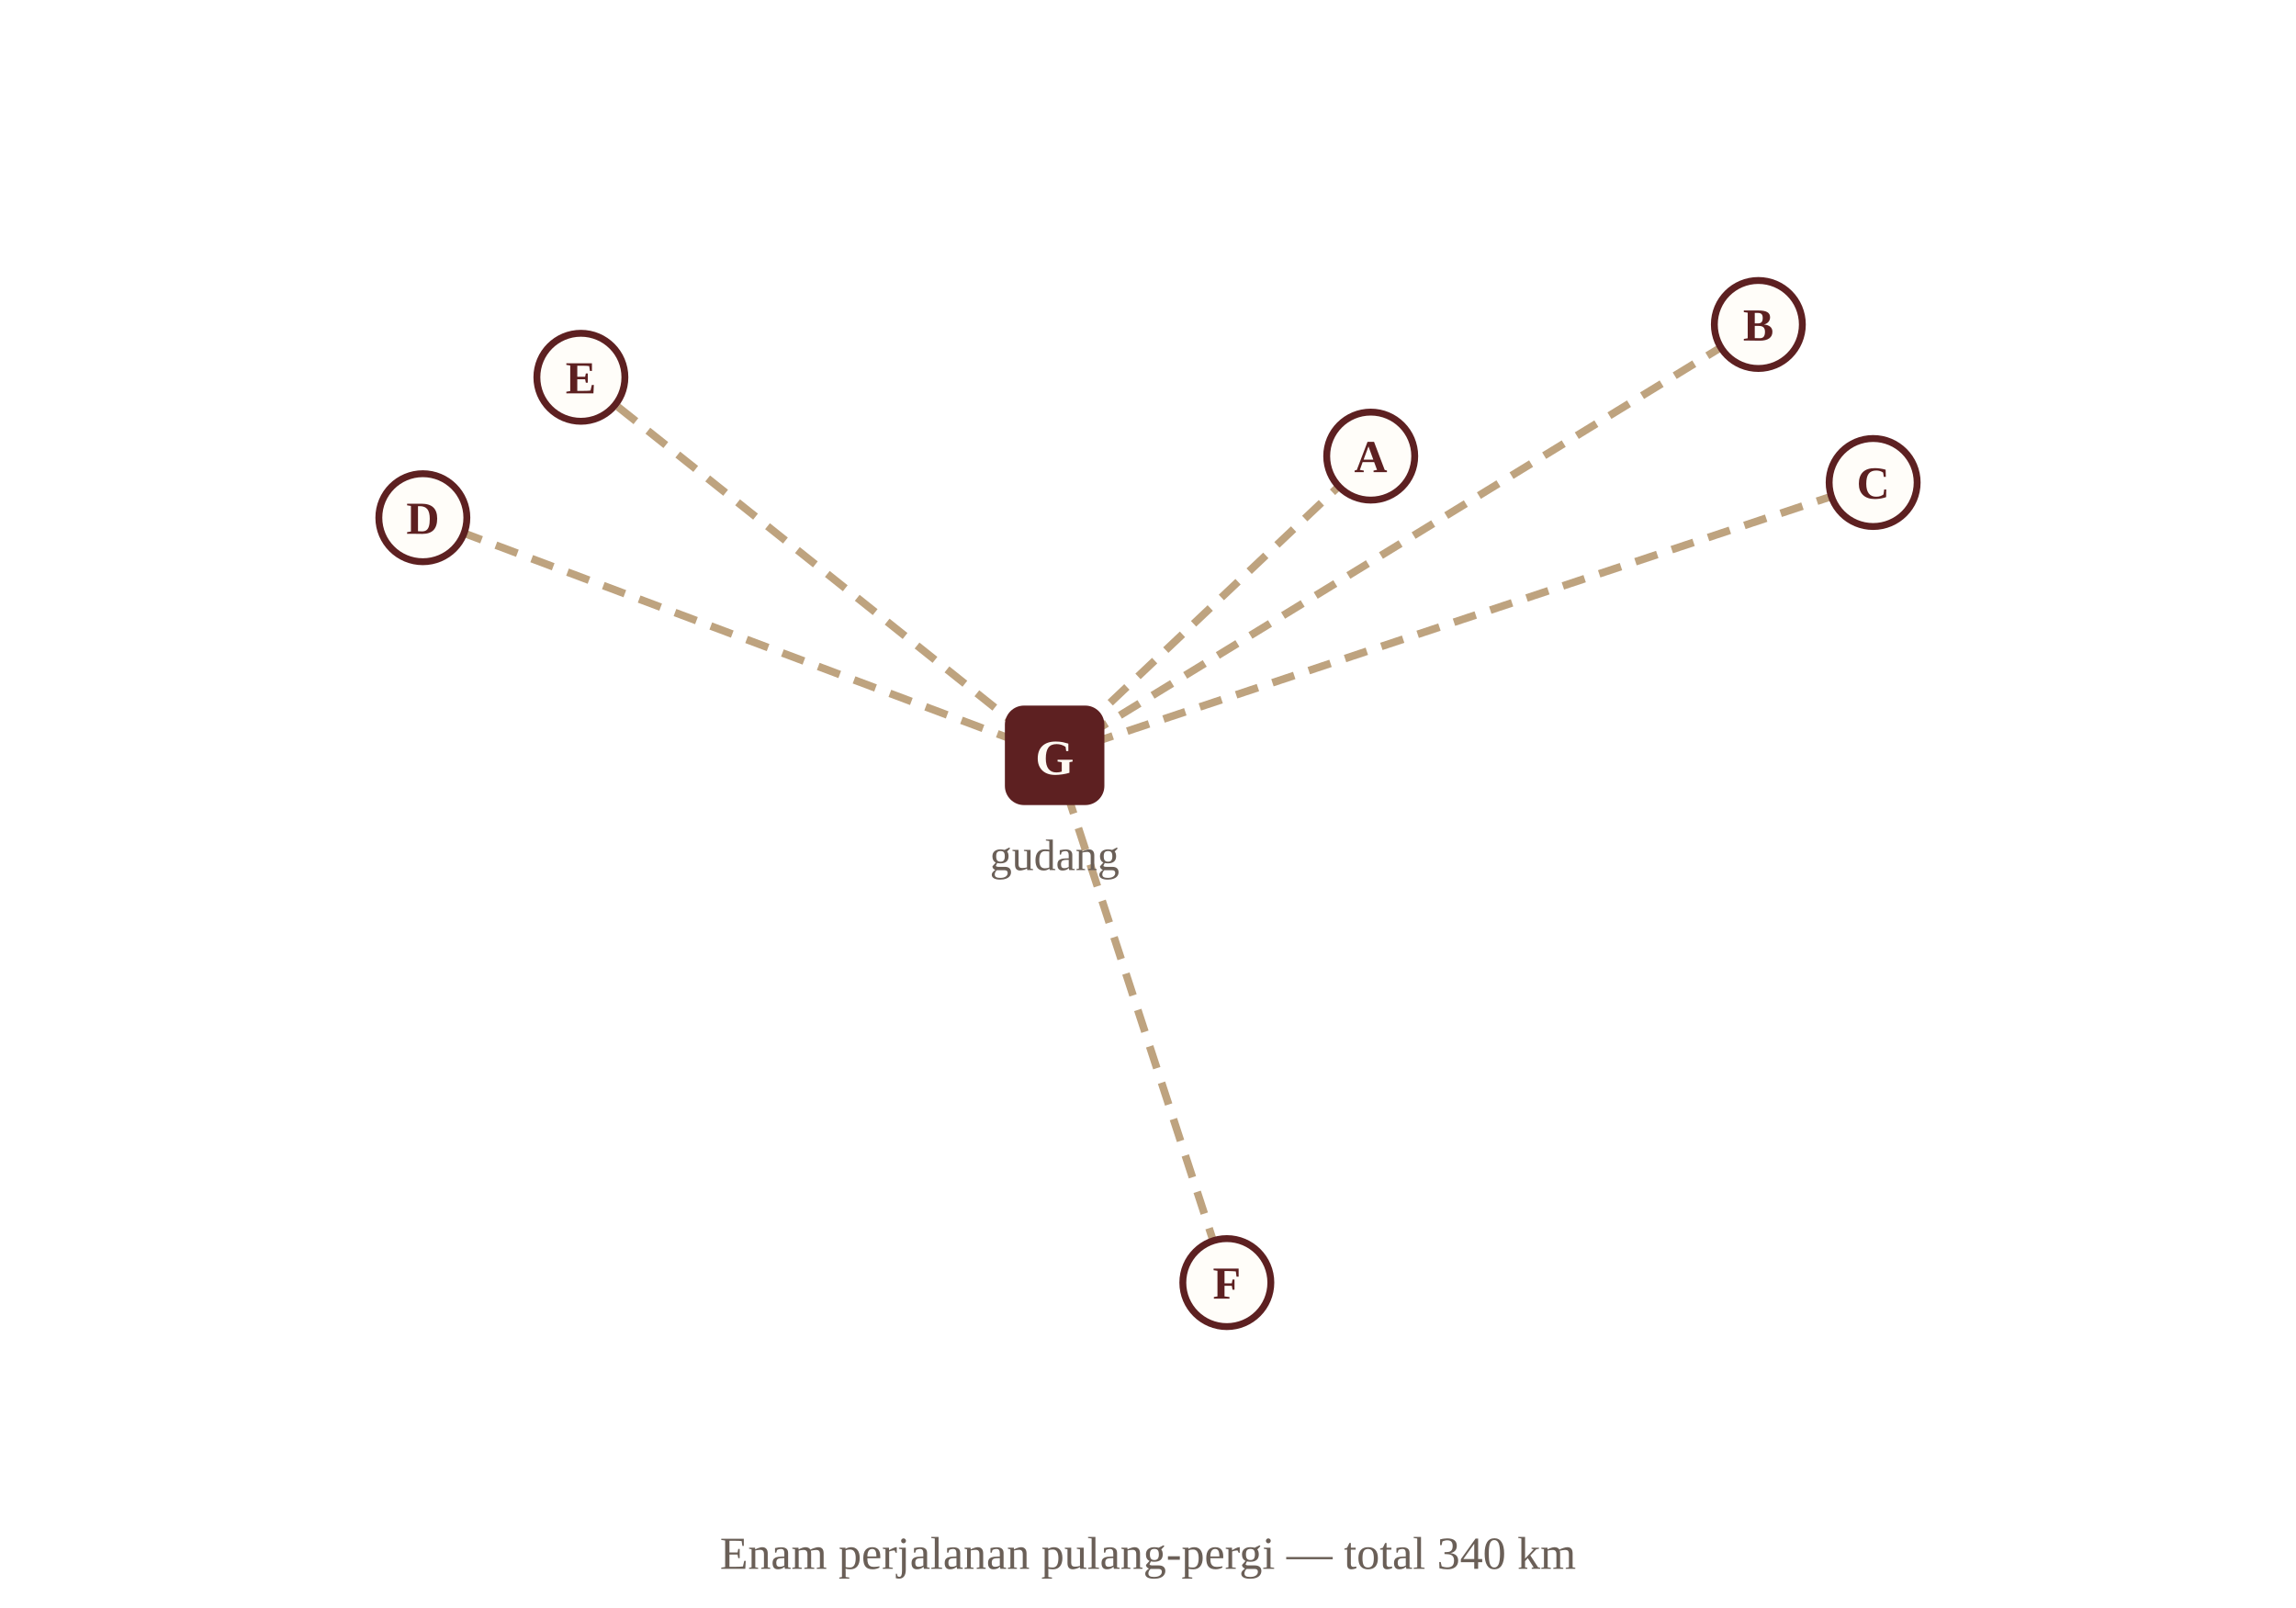
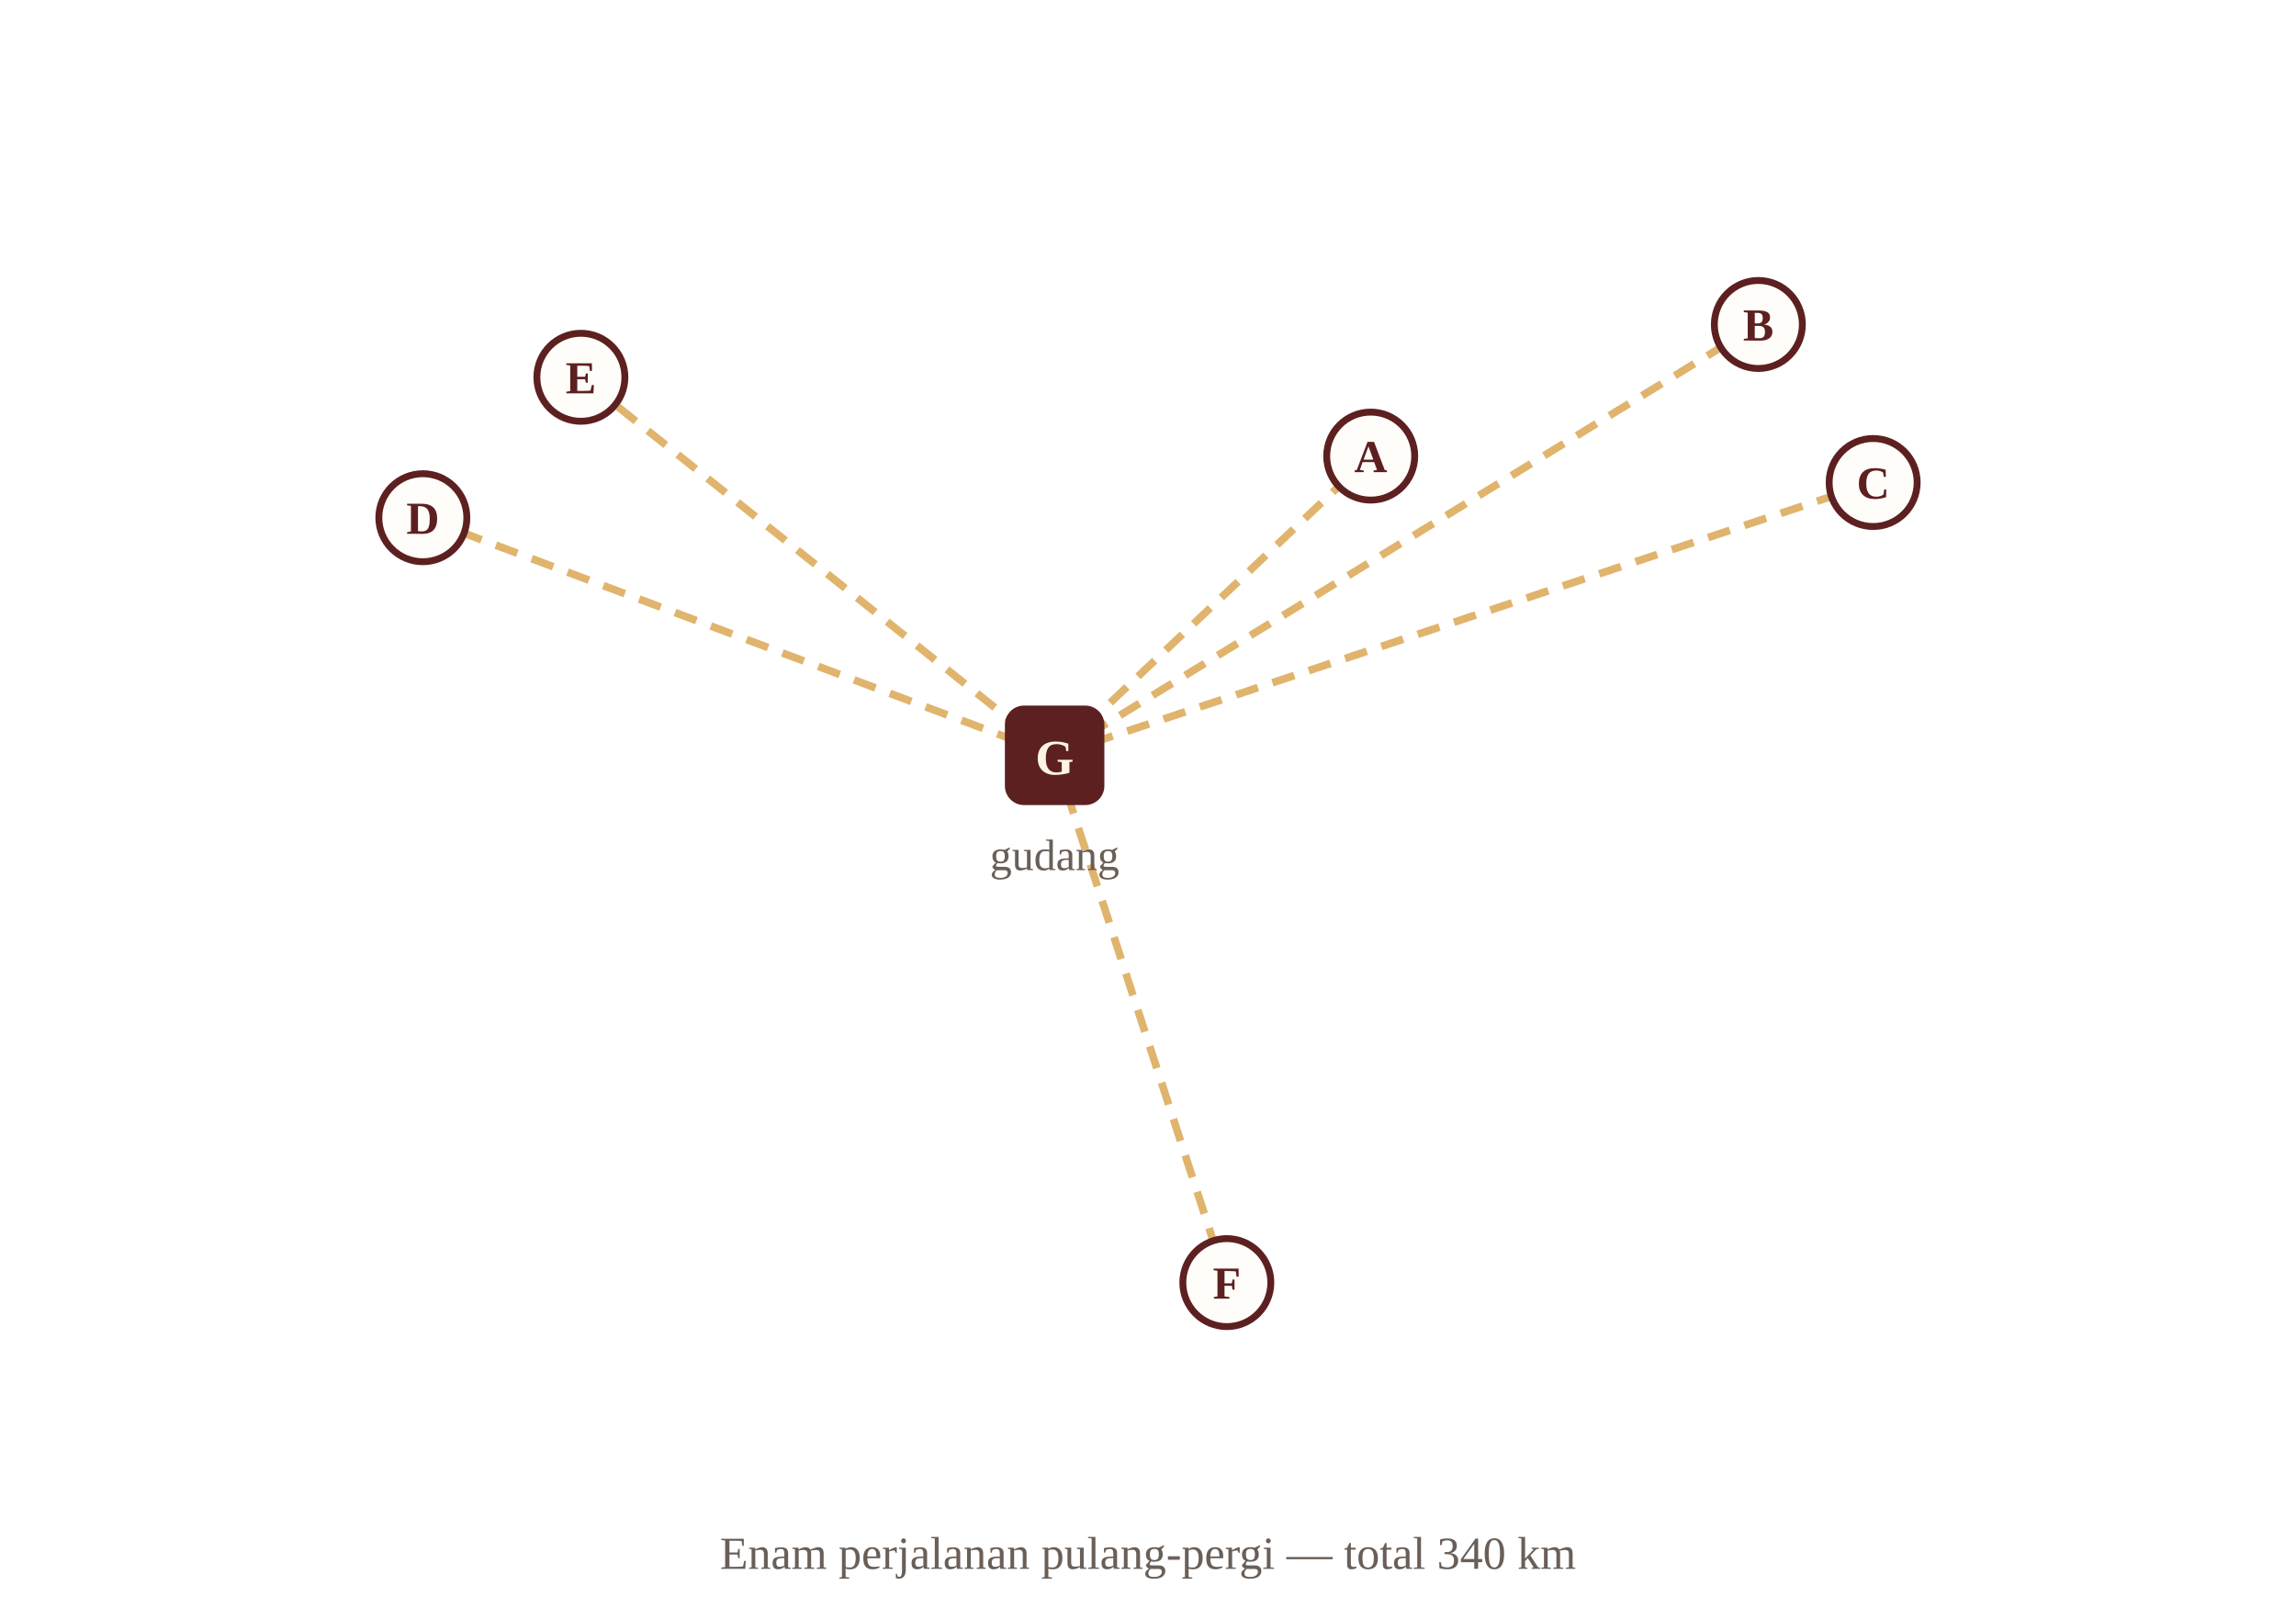
<svg xmlns="http://www.w3.org/2000/svg" viewBox="0 0 600 420" role="img" aria-label="Peta dengan enam perjalanan pulang-pergi terpisah dari gudang">
-   <line x1="275.6" y1="197.4" x2="358.2" y2="119.2" stroke="#a88454" stroke-width="2" opacity="0.75" stroke-dasharray="6 4" />
-   <line x1="275.6" y1="197.4" x2="459.5" y2="84.8" stroke="#a88454" stroke-width="2" opacity="0.75" stroke-dasharray="6 4" />
-   <line x1="275.6" y1="197.4" x2="489.5" y2="126.1" stroke="#a88454" stroke-width="2" opacity="0.75" stroke-dasharray="6 4" />
-   <line x1="275.6" y1="197.4" x2="110.5" y2="135.3" stroke="#a88454" stroke-width="2" opacity="0.75" stroke-dasharray="6 4" />
-   <line x1="275.6" y1="197.4" x2="151.8" y2="98.6" stroke="#a88454" stroke-width="2" opacity="0.75" stroke-dasharray="6 4" />
-   <line x1="275.6" y1="197.4" x2="320.6" y2="335.2" stroke="#a88454" stroke-width="2" opacity="0.75" stroke-dasharray="6 4" />
+   <line x1="275.6" y1="197.4" x2="358.2" y2="119.2" stroke="#d69b3c" stroke-width="2" opacity="0.75" stroke-dasharray="6 4" />
+   <line x1="275.6" y1="197.4" x2="459.5" y2="84.8" stroke="#d69b3c" stroke-width="2" opacity="0.75" stroke-dasharray="6 4" />
+   <line x1="275.6" y1="197.4" x2="489.5" y2="126.1" stroke="#d69b3c" stroke-width="2" opacity="0.75" stroke-dasharray="6 4" />
+   <line x1="275.6" y1="197.4" x2="110.5" y2="135.3" stroke="#d69b3c" stroke-width="2" opacity="0.75" stroke-dasharray="6 4" />
+   <line x1="275.6" y1="197.4" x2="151.8" y2="98.6" stroke="#d69b3c" stroke-width="2" opacity="0.75" stroke-dasharray="6 4" />
+   <line x1="275.6" y1="197.4" x2="320.6" y2="335.2" stroke="#d69b3c" stroke-width="2" opacity="0.75" stroke-dasharray="6 4" />
  <rect x="262.6" y="184.4" width="26" height="26" rx="5" fill="#5d2021" />
-   <text x="275.6" y="202.4" text-anchor="middle" font-size="13" font-weight="700" fill="#fdfaf3">G</text>
+   <text x="275.6" y="202.4" text-anchor="middle" font-size="13" font-weight="700" fill="#fdf4e3">G</text>
  <text x="275.6" y="227.4" text-anchor="middle" font-size="11.5" fill="#6a5f57">gudang</text>
  <circle cx="358.2" cy="119.2" r="11.5" fill="#fffdf9" stroke="#5d2021" stroke-width="1.8" />
  <text x="358.2" y="123.4" text-anchor="middle" font-size="12" font-weight="700" fill="#5d2021">A</text>
  <circle cx="459.5" cy="84.8" r="11.5" fill="#fffdf9" stroke="#5d2021" stroke-width="1.8" />
  <text x="459.5" y="89.0" text-anchor="middle" font-size="12" font-weight="700" fill="#5d2021">B</text>
  <circle cx="489.5" cy="126.1" r="11.5" fill="#fffdf9" stroke="#5d2021" stroke-width="1.8" />
  <text x="489.5" y="130.3" text-anchor="middle" font-size="12" font-weight="700" fill="#5d2021">C</text>
  <circle cx="110.5" cy="135.3" r="11.5" fill="#fffdf9" stroke="#5d2021" stroke-width="1.8" />
  <text x="110.5" y="139.5" text-anchor="middle" font-size="12" font-weight="700" fill="#5d2021">D</text>
  <circle cx="151.8" cy="98.6" r="11.5" fill="#fffdf9" stroke="#5d2021" stroke-width="1.8" />
  <text x="151.8" y="102.8" text-anchor="middle" font-size="12" font-weight="700" fill="#5d2021">E</text>
  <circle cx="320.6" cy="335.2" r="11.5" fill="#fffdf9" stroke="#5d2021" stroke-width="1.8" />
  <text x="320.6" y="339.4" text-anchor="middle" font-size="12" font-weight="700" fill="#5d2021">F</text>
  <text x="300.0" y="410" text-anchor="middle" font-size="12" fill="#6a5f57">Enam perjalanan pulang-pergi — total 340 km</text>
</svg>
